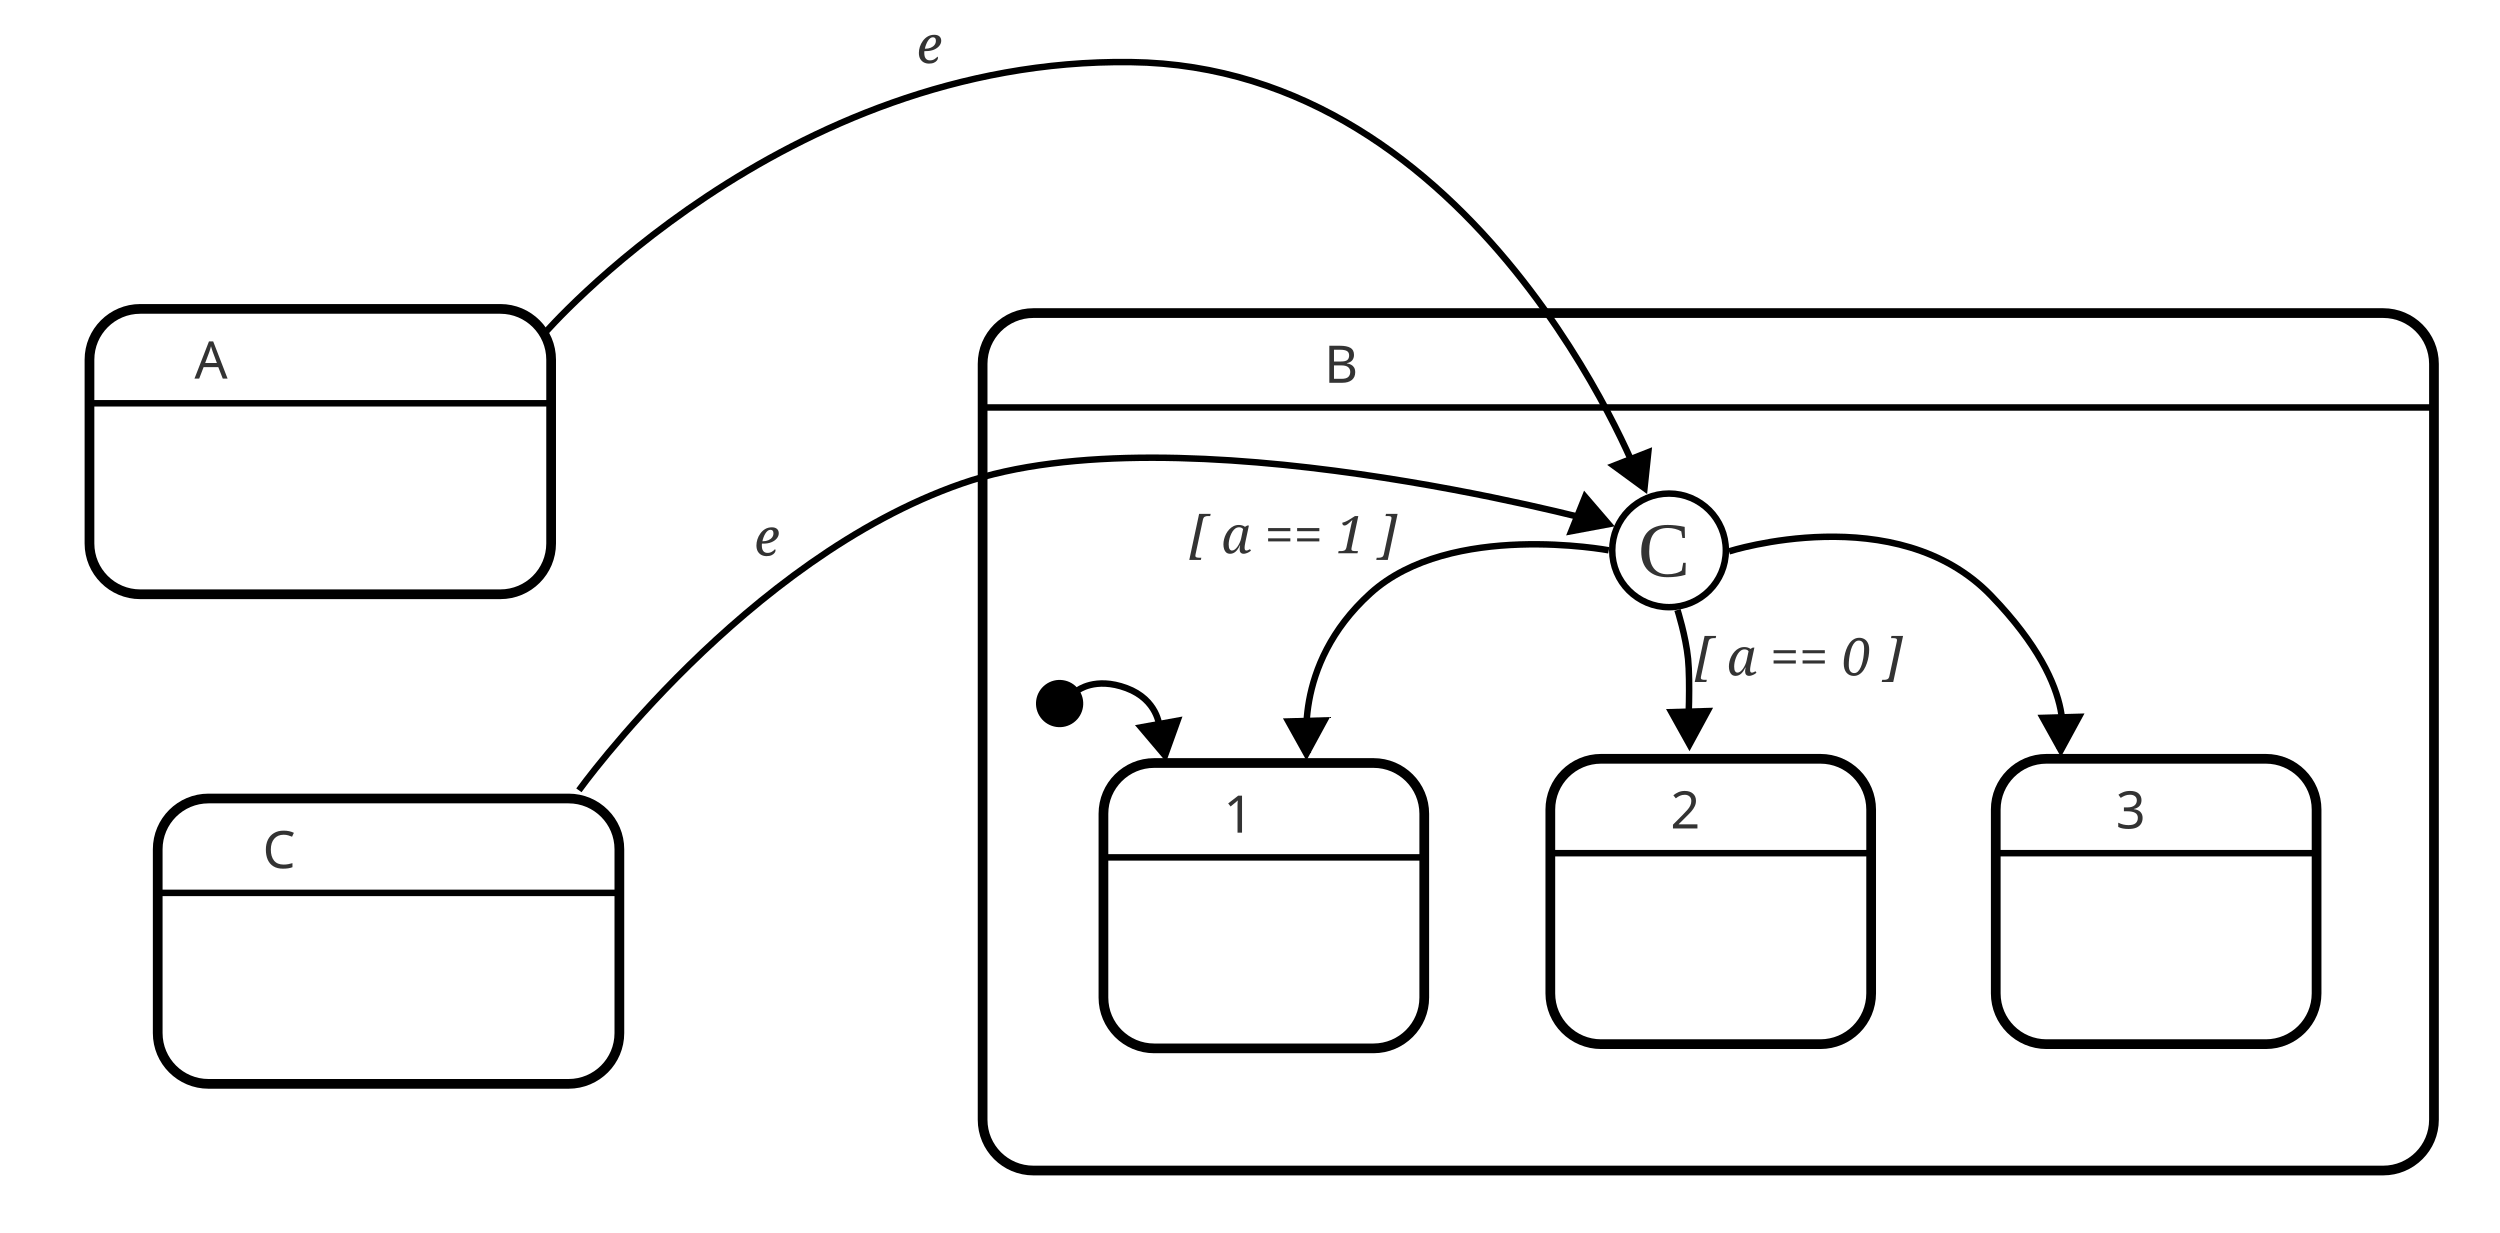
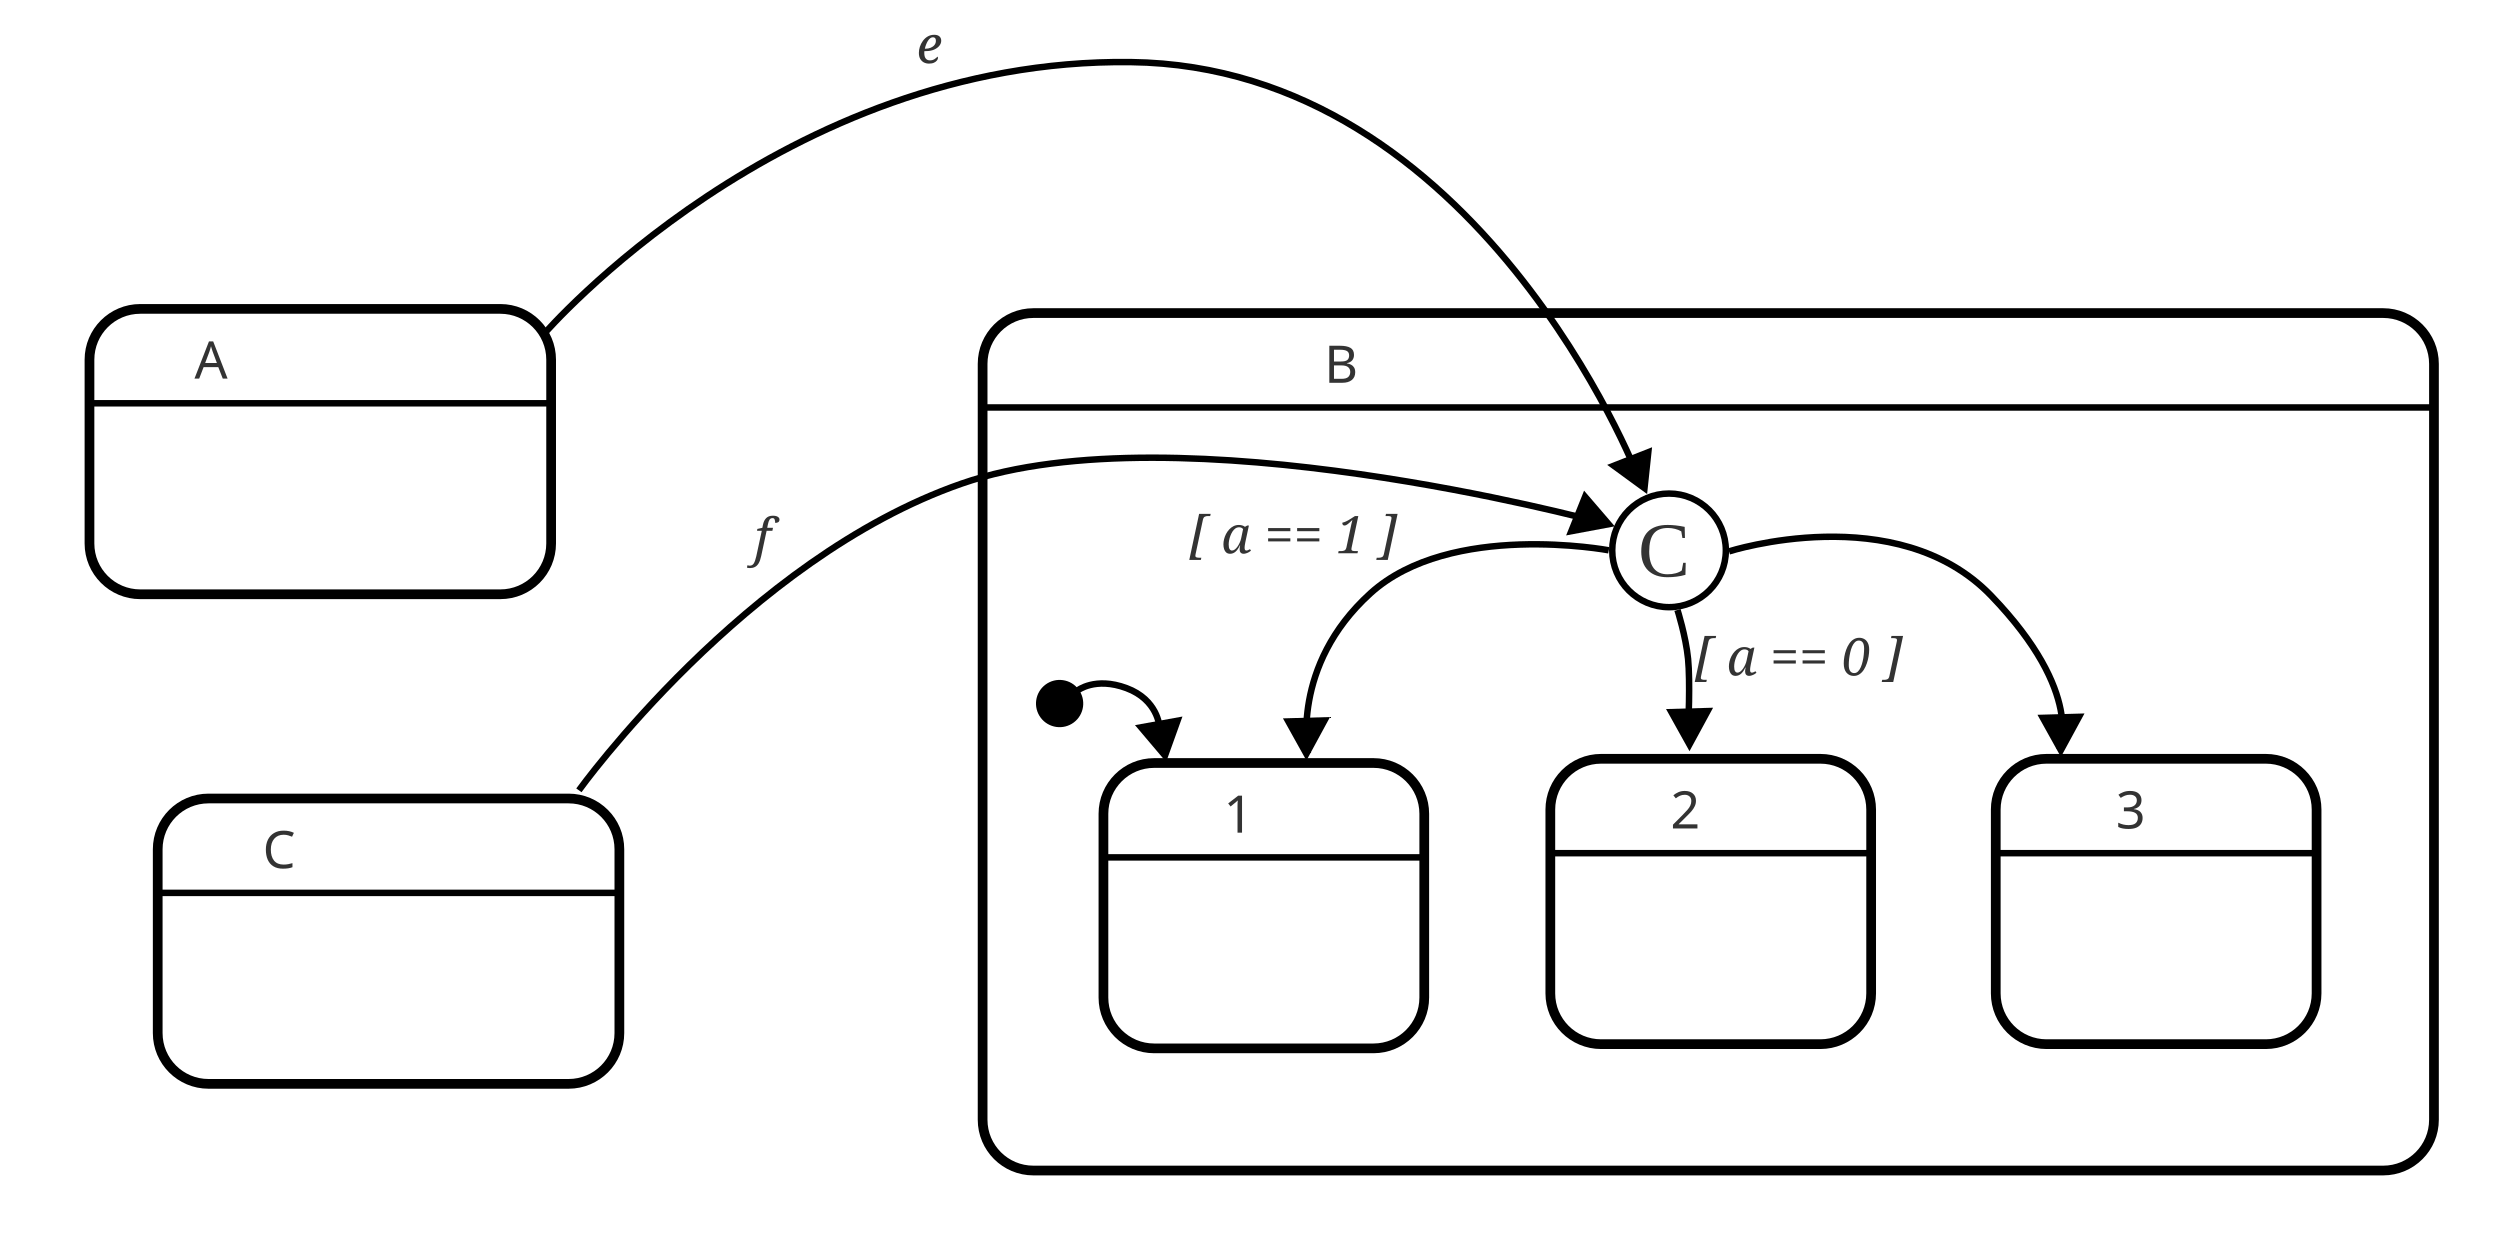
<svg xmlns="http://www.w3.org/2000/svg" xmlns:ns1="https://boxy-svg.com" width="771px" height="380.2px" viewBox="-279.182 11.007 771 380.23">
  <defs>
    <pattern id="pattern-0" x="0" y="0" width="25" height="25" patternUnits="userSpaceOnUse" viewBox="0 0 100 100">
      <rect x="0" y="0" width="50" height="100" style="fill: black;" />
    </pattern>
    <pattern id="pattern-2" x="0" y="0" width="25" height="25" patternUnits="userSpaceOnUse" viewBox="0 0 100 100">
      <rect x="0" y="0" width="50" height="100" style="fill: black;" />
    </pattern>
  </defs>
  <g transform="matrix(1, 0, 0, 1, -169.7239, 60.08172)">
    <rect x="-81.892" y="46.198" width="142.386" height="88.013" style="fill: none; stroke: rgb(0, 0, 0); stroke-width: 3;" rx="15.659" ry="15.659" />
    <text x="-49.504" y="67.69" style="fill: rgb(51, 51, 51); font-family: sans-serif; font-size: 16px; white-space: pre;">A</text>
    <line style="stroke: rgb(0, 0, 0); stroke-width: 2px;" x1="-80.642" y1="75.308" x2="61.053" y2="75.308" />
  </g>
  <g transform="matrix(1, 0, 0, 1, -188.5992, -27.79343)">
    <rect x="212.449" y="135.364" width="447.631" height="264.457" style="fill: none; stroke: rgb(0, 0, 0); stroke-width: 3;" rx="15.659" ry="15.659" />
    <text x="317.837" y="156.856" style="fill: rgb(51, 51, 51); font-family: sans-serif; font-size: 16px; white-space: pre;">B</text>
    <line style="stroke: rgb(0, 0, 0); stroke-width: 2px;" x1="213.699" y1="164.474" x2="659.246" y2="164.474" />
    <g transform="matrix(1, 0, 0, 1, 492.2003, 2.242355)">
      <g transform="matrix(1, 0, 0, 1, -454.2839, 5.68438)">
        <circle style="stroke-width: 2px; stroke: rgb(0, 0, 0); fill: none;" cx="386.242" cy="200.618" r="17.521" />
        <text x="376.69" y="208.669" style="white-space: pre; fill: rgb(51, 51, 51); font-size: 24px;">C</text>
      </g>
      <g transform="matrix(1, 0, 0, 1, -317.6335, 194.6274)">
        <ellipse style="" transform="matrix(0.6, 0.8, -0.8, 0.6, 66.68473, -8.839179)" cx="51.177" cy="44.699" rx="7.288" ry="7.288" />
        <path style="stroke: rgb(0, 0, 0); fill: none; stroke-width: 2;" d="M 67.134 54.917 C 67.134 54.917 72.585 50.566 82.249 54.161 C 91.913 57.756 92.4 65.968 92.4 65.968" />
        <path d="M 52.991 13.003 L 60.431 25.89 L 45.55 25.89 L 52.991 13.003 Z" style="" transform="matrix(0.646251, 0.763125, -0.763125, 0.64625, 75.1945, 14.08656)" ns1:shape="triangle 45.55 13.003 14.881 12.887 0.5 0 1@5e4c3892" />
      </g>
      <g transform="matrix(1, 0, 0, 1, -205.2966, 164.3063)">
        <path style="stroke: rgb(0, 0, 0); fill: none; stroke-width: 2;" d="M 155.746 42.313 C 155.746 42.313 207.516 25.771 236.621 56 C 265.726 86.229 257.584 103.499 257.584 103.499" />
        <path d="M 52.991 13.003 L 60.431 25.89 L 45.55 25.89 L 52.991 13.003 Z" style="" transform="matrix(0.486196, 0.87385, -0.845777, 0.536652, 250.6306, 39.0117)" ns1:shape="triangle 45.55 13.003 14.881 12.887 0.5 0 1@5e4c3892" />
      </g>
      <g transform="matrix(1, 0, 0, 1, -76.09266, 224.3916)">
        <rect x="-28.562" y="46.198" width="98.949" height="88.013" style="fill: none; stroke: rgb(0, 0, 0); stroke-width: 3;" rx="15.659" ry="15.659" />
        <text x="8.496" y="67.69" style="fill: rgb(51, 51, 51); font-family: sans-serif; font-size: 16px; white-space: pre;">2</text>
        <line style="stroke: rgb(0, 0, 0); stroke-width: 2px;" x1="-27.694" y1="75.308" x2="70.775" y2="75.308" />
      </g>
      <g transform="matrix(1, 0, 0, 1, 15.13381, -133.1963)">
        <path style="stroke: rgb(0, 0, 0); fill: none; stroke-width: 2;" d="M -80.576 357.879 C -80.576 357.879 -78.009 365.929 -77.307 372.976 C -76.605 380.023 -77.254 394.157 -77.254 394.157" />
        <path d="M 52.991 13.003 L 60.431 25.89 L 45.55 25.89 L 52.991 13.003 Z" style="" transform="matrix(0.486196, 0.87385, -0.845777, 0.536652, -84.35033, 334.7433)" ns1:shape="triangle 45.55 13.003 14.881 12.887 0.5 0 1@5e4c3892" />
        <text style="fill: rgb(51, 51, 51); font-family: serif; font-size: 16px; font-style: italic; white-space: pre;" x="-75.319" y="378.055">[ a == 0 ]</text>
      </g>
      <g transform="matrix(1, 0, 0, 1, 61.28814, 224.3916)">
        <rect x="-28.562" y="46.198" width="98.949" height="88.013" style="fill: none; stroke: rgb(0, 0, 0); stroke-width: 3;" rx="15.659" ry="15.659" />
        <text x="8.496" y="67.69" style="fill: rgb(51, 51, 51); font-family: sans-serif; font-size: 16px; white-space: pre;">3</text>
        <line style="stroke: rgb(0, 0, 0); stroke-width: 2px;" x1="-27.694" y1="75.308" x2="70.775" y2="75.308" />
      </g>
      <g transform="matrix(1, 0, 0, 1, -213.925, 225.6893)">
        <rect x="-28.562" y="46.198" width="98.949" height="88.013" style="fill: none; stroke: rgb(0, 0, 0); stroke-width: 3;" rx="15.659" ry="15.659" />
        <text x="8.496" y="67.69" style="fill: rgb(51, 51, 51); font-family: sans-serif; font-size: 16px; white-space: pre;">1</text>
        <line style="stroke: rgb(0, 0, 0); stroke-width: 2px;" x1="-27.694" y1="75.308" x2="70.775" y2="75.308" />
      </g>
      <g transform="matrix(1, 0, 0, 1, -437.9965, 165.4109)">
        <path style="stroke: rgb(0, 0, 0); fill: none; stroke-width: 2;" d="M 351.365 40.872 C 351.365 40.872 302.581 31.717 277.858 54.14 C 253.135 76.563 258.584 103.499 258.584 103.499" />
        <path d="M 52.991 13.003 L 60.431 25.89 L 45.55 25.89 L 52.991 13.003 Z" style="" transform="matrix(0.486196, 0.87385, -0.845777, 0.536652, 250.6306, 39.0117)" ns1:shape="triangle 45.55 13.003 14.881 12.887 0.5 0 1@5e4c3892" />
        <text style="fill: rgb(51, 51, 51); font-family: serif; font-size: 16px; font-style: italic; white-space: pre;" x="221.909" y="41.792">[ a == 1 ]</text>
      </g>
      <g transform="matrix(1, 0, 0, 1, -604.7721, 163.678)">
        <path style="stroke: rgb(0, 0, 0); fill: none; stroke-width: 2;" d="M 527.114 19.711 C 527.114 19.711 478.139 -106.641 370.698 -107.969 C 263.257 -109.297 189.681 -24.056 189.681 -24.056" />
        <path d="M 52.991 13.003 L 60.431 25.89 L 45.55 25.89 L 52.991 13.003 Z" style="" transform="matrix(-0.930949, 0.365149, -0.418902, -0.909865, 584.7498, 17.7464)" ns1:shape="triangle 45.55 13.003 14.881 12.887 0.5 0 1@5e4c3892" />
        <text style="fill: rgb(51, 51, 51); font-family: serif; font-size: 16px; font-style: italic; white-space: pre;" x="304.674" y="-107.657">e</text>
      </g>
    </g>
  </g>
  <g transform="matrix(1, 0, 0, 1, -148.6779, 211.0863)">
    <rect x="-81.892" y="46.198" width="142.386" height="88.013" style="fill: none; stroke: rgb(0, 0, 0); stroke-width: 3;" rx="15.659" ry="15.659" />
    <text x="-49.504" y="67.69" style="fill: rgb(51, 51, 51); font-family: sans-serif; font-size: 16px; white-space: pre;">C</text>
    <line style="stroke: rgb(0, 0, 0); stroke-width: 2px;" x1="-80.642" y1="75.308" x2="61.053" y2="75.308" />
  </g>
  <g transform="matrix(1, 0, 0, 1, -314.2747, 152.034)">
    <path style="stroke: rgb(0, 0, 0); fill: none; stroke-width: 2;" d="M 527.114 19.711 C 527.114 19.711 398.48 -15.071 331.727 8.105 C 264.974 31.281 213.607 102.726 213.607 102.726" />
    <path d="M 52.991 13.003 L 60.431 25.89 L 45.55 25.89 L 52.991 13.003 Z" style="" transform="matrix(-0.37205, 0.928213, -0.949695, -0.318455, 565.163, -23.73829)" ns1:shape="triangle 45.55 13.003 14.881 12.887 0.5 0 1@5e4c3892" />
-     <text style="fill: rgb(51, 51, 51); font-family: serif; font-size: 16px; font-style: italic; white-space: pre;" x="267.674" y="30.343">e</text>
+     <text style="fill: rgb(51, 51, 51); font-family: serif; font-size: 16px; font-style: italic; white-space: pre;" x="267.674" y="30.343">f</text>
  </g>
</svg>
